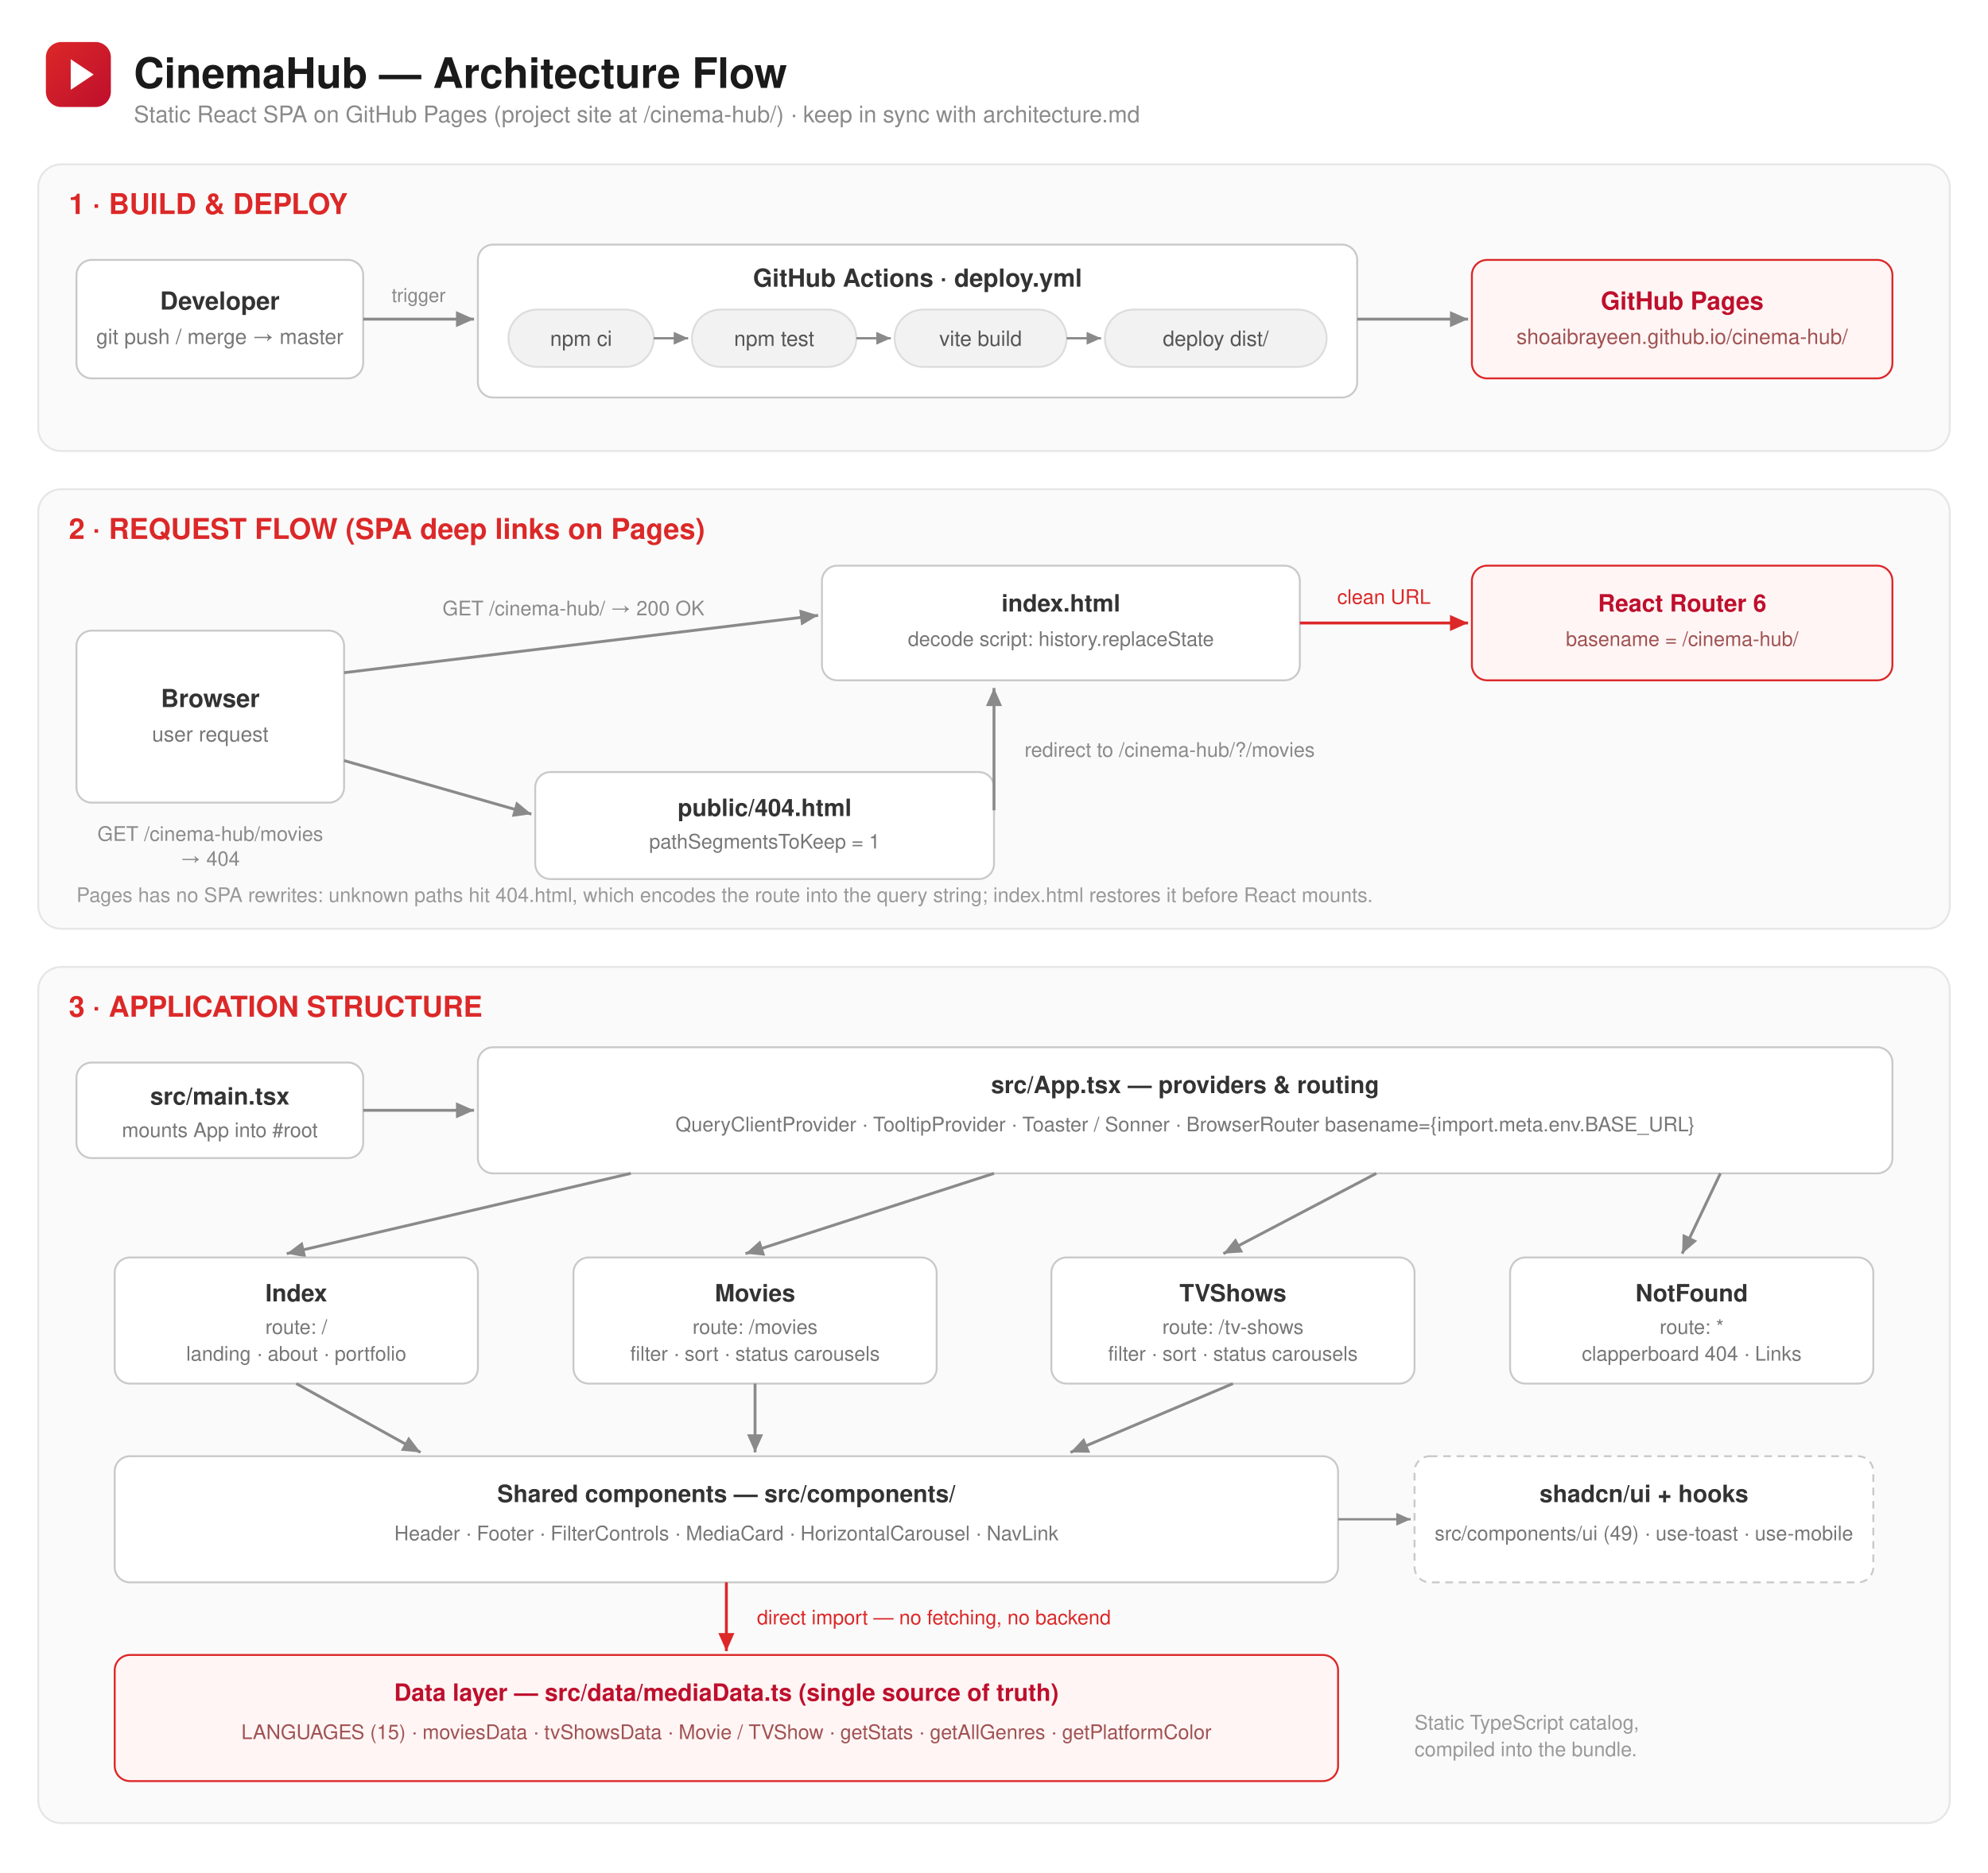
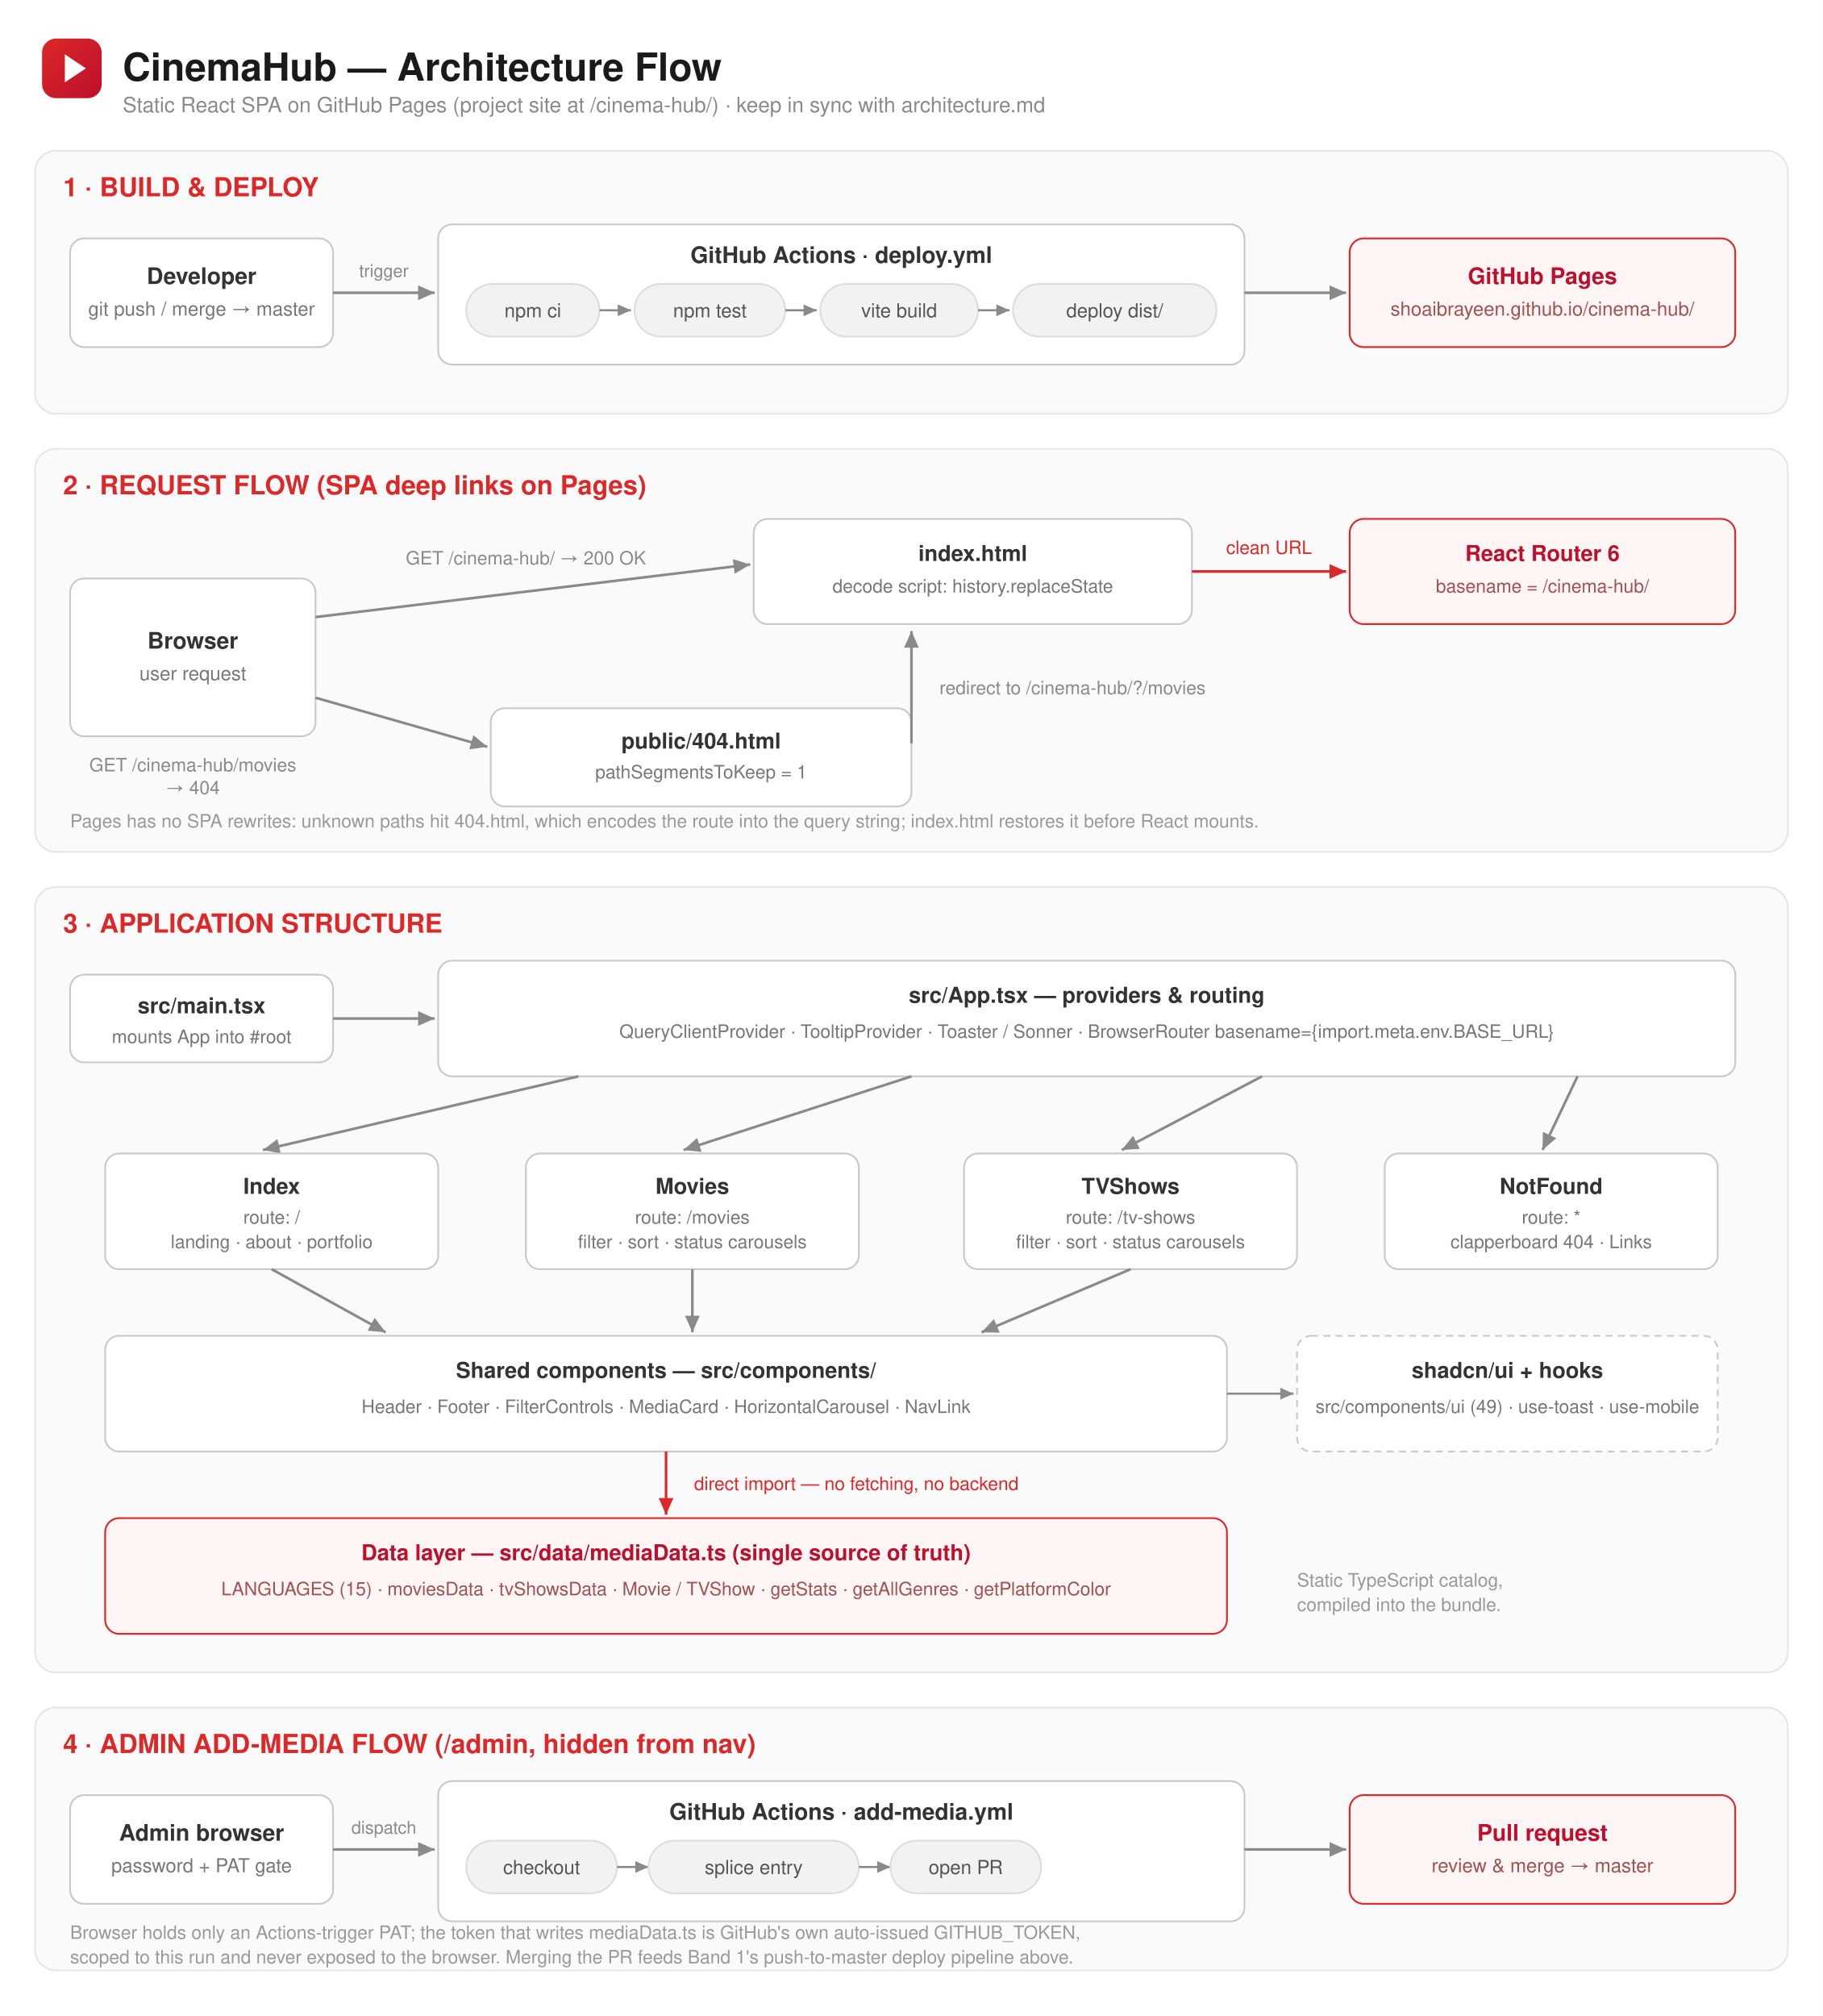
- <svg xmlns="http://www.w3.org/2000/svg" viewBox="0 0 1040 980" font-family="-apple-system, 'Segoe UI', Helvetica, Arial, sans-serif">
+ <svg xmlns="http://www.w3.org/2000/svg" viewBox="0 0 1040 1150" font-family="-apple-system, 'Segoe UI', Helvetica, Arial, sans-serif">
  <defs>
    <marker id="arrow" viewBox="0 0 10 10" refX="9" refY="5" markerWidth="7" markerHeight="7" orient="auto-start-reverse">
      <path d="M 0 1 L 9 5 L 0 9 z" fill="#8a8a8a" />
    </marker>
    <marker id="arrowRed" viewBox="0 0 10 10" refX="9" refY="5" markerWidth="7" markerHeight="7" orient="auto-start-reverse">
      <path d="M 0 1 L 9 5 L 0 9 z" fill="#DC2828" />
    </marker>
    <linearGradient id="logoGrad" x1="0" y1="0" x2="1" y2="1">
      <stop offset="0" stop-color="#DC2828" />
      <stop offset="1" stop-color="#BE0F2C" />
    </linearGradient>
  </defs>
-   <rect width="1040" height="980" fill="#ffffff" />
+   <rect width="1040" height="1150" fill="#ffffff" />
  <rect x="24" y="22" width="34" height="34" rx="8" fill="url(#logoGrad)" />
  <path d="M37 31 L49 39 L37 47 Z" fill="#ffffff" />
  <text x="70" y="46" font-size="22" font-weight="700" fill="#1a1a1a">CinemaHub — Architecture Flow</text>
  <text x="70" y="64" font-size="12" fill="#8a8a8a">Static React SPA on GitHub Pages (project site at /cinema-hub/) · keep in sync with architecture.md</text>
  <rect x="20" y="86" width="1000" height="150" rx="12" fill="#fafafa" stroke="#e6e6e6" />
  <text x="36" y="112" font-size="15" font-weight="700" fill="#DC2828">1 · BUILD &amp; DEPLOY</text>
  <rect x="40" y="136" width="150" height="62" rx="8" fill="#ffffff" stroke="#c9c9c9" />
  <text x="115" y="162" font-size="13" font-weight="600" fill="#333" text-anchor="middle">Developer</text>
  <text x="115" y="180" font-size="11" fill="#777" text-anchor="middle">git push / merge → master</text>
  <line x1="190" y1="167" x2="248" y2="167" stroke="#8a8a8a" stroke-width="1.5" marker-end="url(#arrow)" />
  <text x="219" y="158" font-size="10" fill="#8a8a8a" text-anchor="middle">trigger</text>
  <rect x="250" y="128" width="460" height="80" rx="8" fill="#ffffff" stroke="#c9c9c9" />
  <text x="480" y="150" font-size="13" font-weight="600" fill="#333" text-anchor="middle">GitHub Actions · deploy.yml</text>
  <rect x="266" y="162" width="76" height="30" rx="15" fill="#f2f2f2" stroke="#dddddd" />
  <text x="304" y="181" font-size="11" fill="#555" text-anchor="middle">npm ci</text>
  <line x1="342" y1="177" x2="360" y2="177" stroke="#8a8a8a" stroke-width="1.2" marker-end="url(#arrow)" />
  <rect x="362" y="162" width="86" height="30" rx="15" fill="#f2f2f2" stroke="#dddddd" />
  <text x="405" y="181" font-size="11" fill="#555" text-anchor="middle">npm test</text>
  <line x1="448" y1="177" x2="466" y2="177" stroke="#8a8a8a" stroke-width="1.2" marker-end="url(#arrow)" />
  <rect x="468" y="162" width="90" height="30" rx="15" fill="#f2f2f2" stroke="#dddddd" />
  <text x="513" y="181" font-size="11" fill="#555" text-anchor="middle">vite build</text>
  <line x1="558" y1="177" x2="576" y2="177" stroke="#8a8a8a" stroke-width="1.2" marker-end="url(#arrow)" />
  <rect x="578" y="162" width="116" height="30" rx="15" fill="#f2f2f2" stroke="#dddddd" />
  <text x="636" y="181" font-size="11" fill="#555" text-anchor="middle">deploy dist/</text>
  <line x1="710" y1="167" x2="768" y2="167" stroke="#8a8a8a" stroke-width="1.5" marker-end="url(#arrow)" />
  <rect x="770" y="136" width="220" height="62" rx="8" fill="#fff5f5" stroke="#DC2828" />
  <text x="880" y="162" font-size="13" font-weight="600" fill="#BE0F2C" text-anchor="middle">GitHub Pages</text>
  <text x="880" y="180" font-size="11" fill="#a05252" text-anchor="middle">shoaibrayeen.github.io/cinema-hub/</text>
  <rect x="20" y="256" width="1000" height="230" rx="12" fill="#fafafa" stroke="#e6e6e6" />
  <text x="36" y="282" font-size="15" font-weight="700" fill="#DC2828">2 · REQUEST FLOW (SPA deep links on Pages)</text>
  <rect x="40" y="330" width="140" height="90" rx="8" fill="#ffffff" stroke="#c9c9c9" />
  <text x="110" y="370" font-size="13" font-weight="600" fill="#333" text-anchor="middle">Browser</text>
  <text x="110" y="388" font-size="11" fill="#777" text-anchor="middle">user request</text>
  <line x1="180" y1="352" x2="428" y2="322" stroke="#8a8a8a" stroke-width="1.5" marker-end="url(#arrow)" />
  <text x="300" y="322" font-size="10.5" fill="#8a8a8a" text-anchor="middle">GET /cinema-hub/  →  200 OK</text>
  <line x1="180" y1="398" x2="278" y2="426" stroke="#8a8a8a" stroke-width="1.5" marker-end="url(#arrow)" />
  <text x="110" y="440" font-size="10.5" fill="#8a8a8a" text-anchor="middle">GET /cinema-hub/movies</text>
  <text x="110" y="453" font-size="10.5" fill="#8a8a8a" text-anchor="middle">→ 404</text>
  <rect x="280" y="404" width="240" height="56" rx="8" fill="#ffffff" stroke="#c9c9c9" />
  <text x="400" y="427" font-size="12.5" font-weight="600" fill="#333" text-anchor="middle">public/404.html</text>
  <text x="400" y="444" font-size="10.5" fill="#777" text-anchor="middle">pathSegmentsToKeep = 1</text>
  <line x1="520" y1="424" x2="520" y2="360" stroke="#8a8a8a" stroke-width="1.5" marker-end="url(#arrow)" />
  <text x="536" y="396" font-size="10.5" fill="#8a8a8a">redirect to /cinema-hub/?/movies</text>
  <rect x="430" y="296" width="250" height="60" rx="8" fill="#ffffff" stroke="#c9c9c9" />
  <text x="555" y="320" font-size="12.5" font-weight="600" fill="#333" text-anchor="middle">index.html</text>
  <text x="555" y="338" font-size="10.5" fill="#777" text-anchor="middle">decode script: history.replaceState</text>
  <line x1="680" y1="326" x2="768" y2="326" stroke="#DC2828" stroke-width="1.5" marker-end="url(#arrowRed)" />
  <text x="724" y="316" font-size="10.5" fill="#DC2828" text-anchor="middle">clean URL</text>
  <rect x="770" y="296" width="220" height="60" rx="8" fill="#fff5f5" stroke="#DC2828" />
  <text x="880" y="320" font-size="12.5" font-weight="600" fill="#BE0F2C" text-anchor="middle">React Router 6</text>
  <text x="880" y="338" font-size="10.5" fill="#a05252" text-anchor="middle">basename = /cinema-hub/</text>
  <text x="40" y="472" font-size="10.5" fill="#999">Pages has no SPA rewrites: unknown paths hit 404.html, which encodes the route into the query string; index.html restores it before React mounts.</text>
  <rect x="20" y="506" width="1000" height="448" rx="12" fill="#fafafa" stroke="#e6e6e6" />
  <text x="36" y="532" font-size="15" font-weight="700" fill="#DC2828">3 · APPLICATION STRUCTURE</text>
  <rect x="40" y="556" width="150" height="50" rx="8" fill="#ffffff" stroke="#c9c9c9" />
  <text x="115" y="578" font-size="12.5" font-weight="600" fill="#333" text-anchor="middle">src/main.tsx</text>
  <text x="115" y="595" font-size="10.5" fill="#777" text-anchor="middle">mounts App into #root</text>
  <line x1="190" y1="581" x2="248" y2="581" stroke="#8a8a8a" stroke-width="1.5" marker-end="url(#arrow)" />
  <rect x="250" y="548" width="740" height="66" rx="8" fill="#ffffff" stroke="#c9c9c9" />
  <text x="620" y="572" font-size="12.5" font-weight="600" fill="#333" text-anchor="middle">src/App.tsx — providers &amp; routing</text>
  <text x="620" y="592" font-size="10.5" fill="#777" text-anchor="middle">QueryClientProvider · TooltipProvider · Toaster / Sonner · BrowserRouter basename={import.meta.env.BASE_URL}</text>
  <line x1="330" y1="614" x2="150" y2="656" stroke="#8a8a8a" stroke-width="1.5" marker-end="url(#arrow)" />
  <line x1="520" y1="614" x2="390" y2="656" stroke="#8a8a8a" stroke-width="1.5" marker-end="url(#arrow)" />
  <line x1="720" y1="614" x2="640" y2="656" stroke="#8a8a8a" stroke-width="1.5" marker-end="url(#arrow)" />
  <line x1="900" y1="614" x2="880" y2="656" stroke="#8a8a8a" stroke-width="1.5" marker-end="url(#arrow)" />
  <rect x="60" y="658" width="190" height="66" rx="8" fill="#ffffff" stroke="#c9c9c9" />
  <text x="155" y="681" font-size="12.5" font-weight="600" fill="#333" text-anchor="middle">Index</text>
  <text x="155" y="698" font-size="10.5" fill="#777" text-anchor="middle">route: /</text>
  <text x="155" y="712" font-size="10.5" fill="#777" text-anchor="middle">landing · about · portfolio</text>
  <rect x="300" y="658" width="190" height="66" rx="8" fill="#ffffff" stroke="#c9c9c9" />
  <text x="395" y="681" font-size="12.5" font-weight="600" fill="#333" text-anchor="middle">Movies</text>
  <text x="395" y="698" font-size="10.5" fill="#777" text-anchor="middle">route: /movies</text>
  <text x="395" y="712" font-size="10.5" fill="#777" text-anchor="middle">filter · sort · status carousels</text>
  <rect x="550" y="658" width="190" height="66" rx="8" fill="#ffffff" stroke="#c9c9c9" />
  <text x="645" y="681" font-size="12.5" font-weight="600" fill="#333" text-anchor="middle">TVShows</text>
  <text x="645" y="698" font-size="10.5" fill="#777" text-anchor="middle">route: /tv-shows</text>
  <text x="645" y="712" font-size="10.5" fill="#777" text-anchor="middle">filter · sort · status carousels</text>
  <rect x="790" y="658" width="190" height="66" rx="8" fill="#ffffff" stroke="#c9c9c9" />
  <text x="885" y="681" font-size="12.5" font-weight="600" fill="#333" text-anchor="middle">NotFound</text>
  <text x="885" y="698" font-size="10.5" fill="#777" text-anchor="middle">route: *</text>
  <text x="885" y="712" font-size="10.5" fill="#777" text-anchor="middle">clapperboard 404 · Links</text>
  <line x1="395" y1="724" x2="395" y2="760" stroke="#8a8a8a" stroke-width="1.5" marker-end="url(#arrow)" />
  <line x1="155" y1="724" x2="220" y2="760" stroke="#8a8a8a" stroke-width="1.5" marker-end="url(#arrow)" />
  <line x1="645" y1="724" x2="560" y2="760" stroke="#8a8a8a" stroke-width="1.5" marker-end="url(#arrow)" />
  <rect x="60" y="762" width="640" height="66" rx="8" fill="#ffffff" stroke="#c9c9c9" />
  <text x="380" y="786" font-size="12.5" font-weight="600" fill="#333" text-anchor="middle">Shared components — src/components/</text>
  <text x="380" y="806" font-size="10.5" fill="#777" text-anchor="middle">Header · Footer · FilterControls · MediaCard · HorizontalCarousel · NavLink</text>
  <rect x="740" y="762" width="240" height="66" rx="8" fill="#ffffff" stroke="#c9c9c9" stroke-dasharray="4 3" />
  <text x="860" y="786" font-size="12.5" font-weight="600" fill="#333" text-anchor="middle">shadcn/ui + hooks</text>
  <text x="860" y="806" font-size="10.5" fill="#777" text-anchor="middle">src/components/ui (49) · use-toast · use-mobile</text>
  <line x1="700" y1="795" x2="738" y2="795" stroke="#8a8a8a" stroke-width="1.2" marker-end="url(#arrow)" />
  <line x1="380" y1="828" x2="380" y2="864" stroke="#DC2828" stroke-width="1.5" marker-end="url(#arrowRed)" />
  <text x="396" y="850" font-size="10.5" fill="#DC2828">direct import — no fetching, no backend</text>
  <rect x="60" y="866" width="640" height="66" rx="8" fill="#fff5f5" stroke="#DC2828" />
  <text x="380" y="890" font-size="12.5" font-weight="600" fill="#BE0F2C" text-anchor="middle">Data layer — src/data/mediaData.ts (single source of truth)</text>
  <text x="380" y="910" font-size="10.5" fill="#a05252" text-anchor="middle">LANGUAGES (15) · moviesData · tvShowsData · Movie / TVShow · getStats · getAllGenres · getPlatformColor</text>
  <text x="740" y="905" font-size="10.5" fill="#999">Static TypeScript catalog,</text>
  <text x="740" y="919" font-size="10.5" fill="#999">compiled into the bundle.</text>
+   <rect x="20" y="974" width="1000" height="150" rx="12" fill="#fafafa" stroke="#e6e6e6" />
+   <text x="36" y="1000" font-size="15" font-weight="700" fill="#DC2828">4 · ADMIN ADD-MEDIA FLOW (/admin, hidden from nav)</text>
+   <rect x="40" y="1024" width="150" height="62" rx="8" fill="#ffffff" stroke="#c9c9c9" />
+   <text x="115" y="1050" font-size="13" font-weight="600" fill="#333" text-anchor="middle">Admin browser</text>
+   <text x="115" y="1068" font-size="11" fill="#777" text-anchor="middle">password + PAT gate</text>
+   <line x1="190" y1="1055" x2="248" y2="1055" stroke="#8a8a8a" stroke-width="1.5" marker-end="url(#arrow)" />
+   <text x="219" y="1046" font-size="10" fill="#8a8a8a" text-anchor="middle">dispatch</text>
+   <rect x="250" y="1016" width="460" height="80" rx="8" fill="#ffffff" stroke="#c9c9c9" />
+   <text x="480" y="1038" font-size="13" font-weight="600" fill="#333" text-anchor="middle">GitHub Actions · add-media.yml</text>
+   <rect x="266" y="1050" width="86" height="30" rx="15" fill="#f2f2f2" stroke="#dddddd" />
+   <text x="309" y="1069" font-size="11" fill="#555" text-anchor="middle">checkout</text>
+   <line x1="352" y1="1065" x2="370" y2="1065" stroke="#8a8a8a" stroke-width="1.2" marker-end="url(#arrow)" />
+   <rect x="370" y="1050" width="120" height="30" rx="15" fill="#f2f2f2" stroke="#dddddd" />
+   <text x="430" y="1069" font-size="11" fill="#555" text-anchor="middle">splice entry</text>
+   <line x1="490" y1="1065" x2="508" y2="1065" stroke="#8a8a8a" stroke-width="1.2" marker-end="url(#arrow)" />
+   <rect x="508" y="1050" width="86" height="30" rx="15" fill="#f2f2f2" stroke="#dddddd" />
+   <text x="551" y="1069" font-size="11" fill="#555" text-anchor="middle">open PR</text>
+   <line x1="710" y1="1055" x2="768" y2="1055" stroke="#8a8a8a" stroke-width="1.5" marker-end="url(#arrow)" />
+   <rect x="770" y="1024" width="220" height="62" rx="8" fill="#fff5f5" stroke="#DC2828" />
+   <text x="880" y="1050" font-size="13" font-weight="600" fill="#BE0F2C" text-anchor="middle">Pull request</text>
+   <text x="880" y="1068" font-size="11" fill="#a05252" text-anchor="middle">review &amp; merge → master</text>
+   <text x="40" y="1106" font-size="10.5" fill="#999">Browser holds only an Actions-trigger PAT; the token that writes mediaData.ts is GitHub's own auto-issued GITHUB_TOKEN,</text>
+   <text x="40" y="1120" font-size="10.5" fill="#999">scoped to this run and never exposed to the browser. Merging the PR feeds Band 1's push-to-master deploy pipeline above.</text>
</svg>
